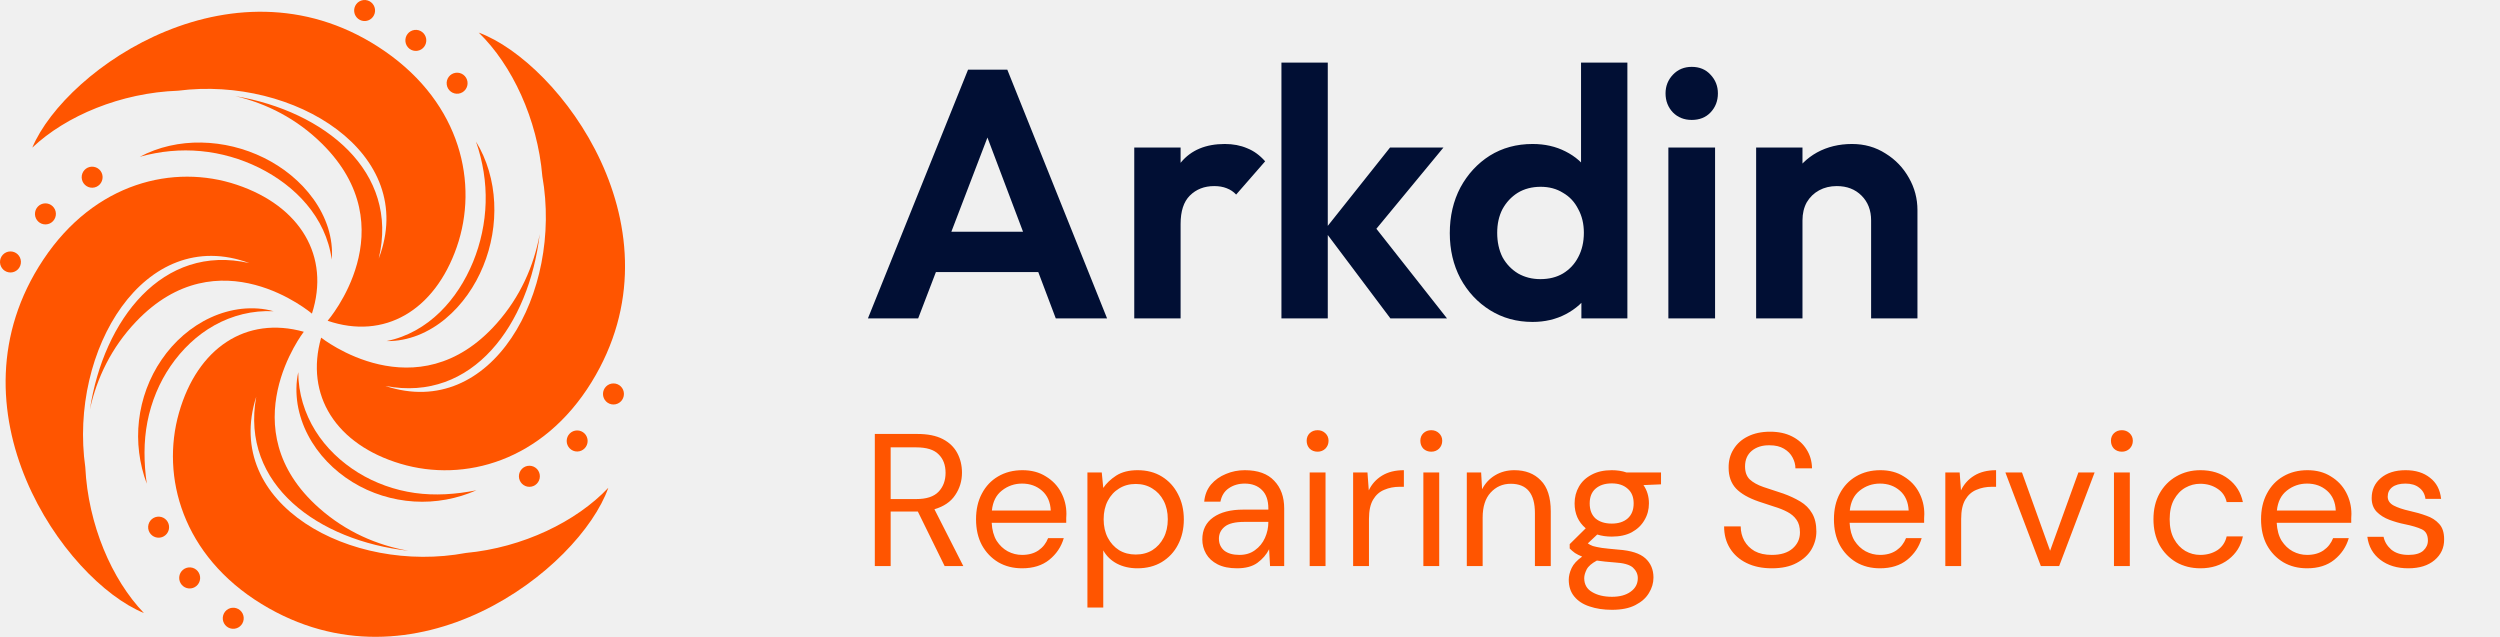
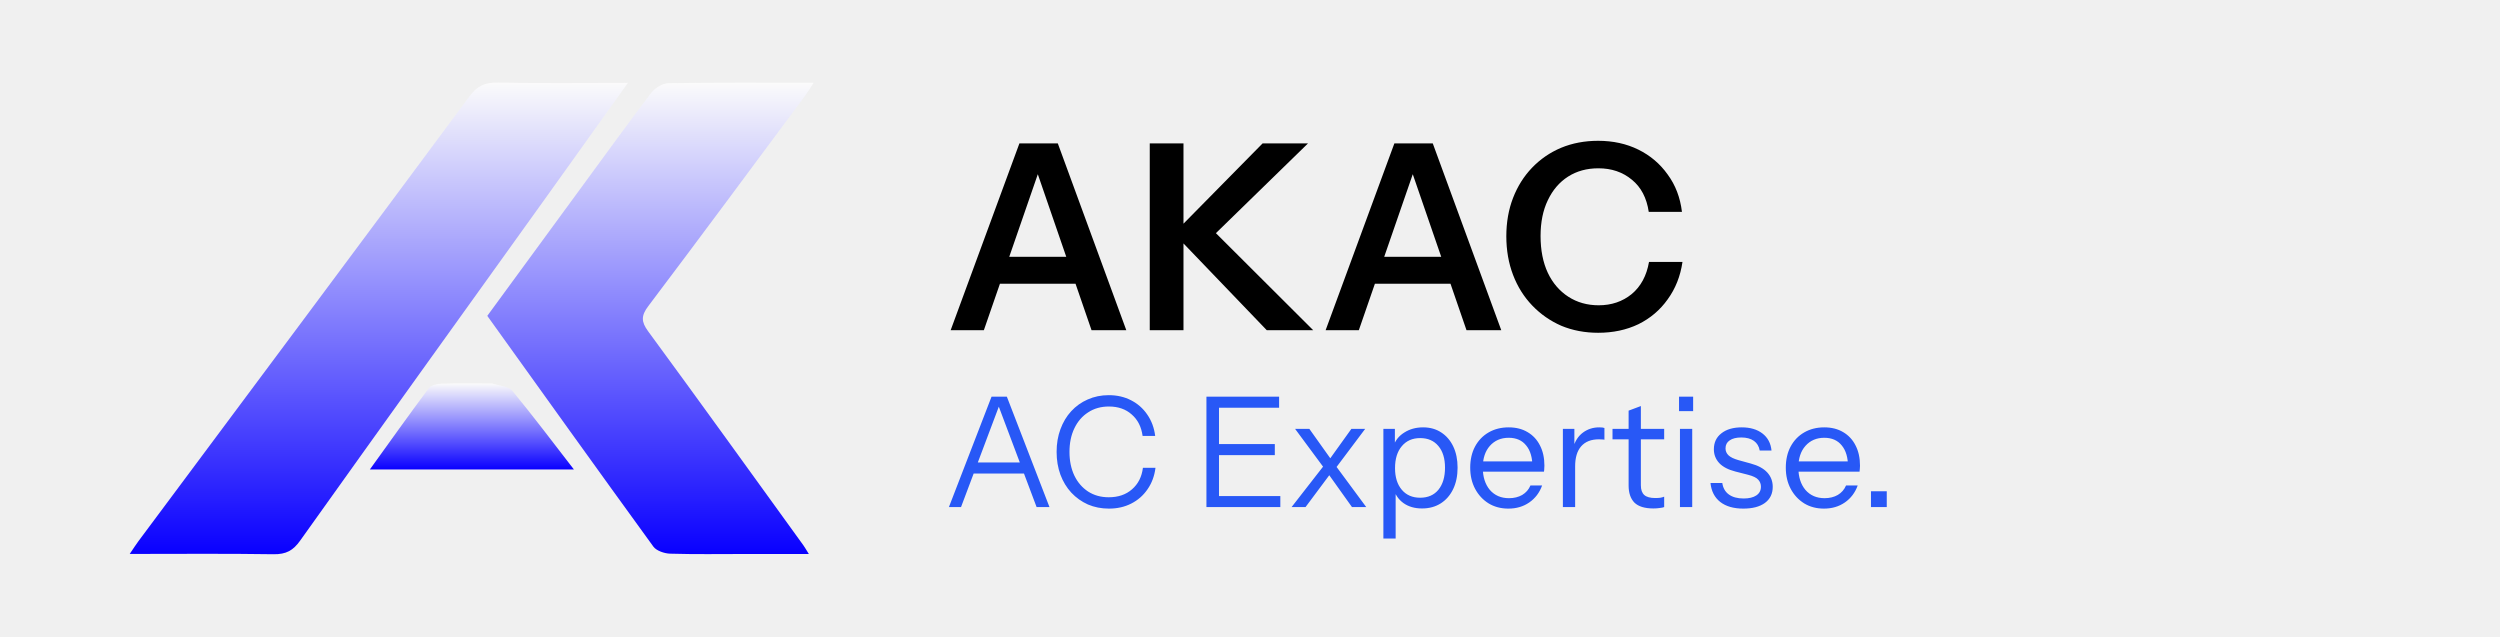
<svg xmlns="http://www.w3.org/2000/svg" width="212" height="54" viewBox="0 0 212 54" fill="none">
-   <g clip-path="url(#clip0_6078_2270)">
-     <path d="M11.855 13.296C13.43 12.452 15.26 12.055 17.079 12.089C18.902 12.121 20.724 12.566 22.369 13.378C24.015 14.187 25.494 15.375 26.573 16.874C27.114 17.622 27.538 18.452 27.818 19.324C28.087 20.2 28.213 21.117 28.129 22.014C27.897 20.231 27.103 18.632 26.001 17.325C24.896 16.012 23.488 14.98 21.958 14.219C20.423 13.463 18.751 12.977 17.037 12.816C15.323 12.651 13.572 12.816 11.855 13.296Z" fill="#FF5500" />
-     <path d="M12.446 41.02C11.818 39.342 11.573 37.482 11.787 35.652C11.998 33.825 12.652 32.032 13.704 30.502C14.748 28.971 16.188 27.696 17.87 26.926C18.709 26.539 19.605 26.287 20.513 26.186C21.42 26.094 22.34 26.147 23.202 26.393C21.415 26.303 19.69 26.749 18.195 27.579C16.694 28.412 15.436 29.629 14.468 31.035C13.501 32.446 12.833 34.064 12.501 35.766C12.169 37.469 12.195 39.243 12.446 41.02Z" fill="#FF5500" />
-     <path d="M40.365 12.01C41.304 13.535 41.821 15.344 41.908 17.174C41.998 19.004 41.676 20.863 40.977 22.568C40.281 24.271 39.202 25.836 37.786 27.019C37.082 27.61 36.286 28.093 35.437 28.43C34.585 28.759 33.683 28.944 32.789 28.921C34.543 28.57 36.075 27.669 37.301 26.475C38.53 25.279 39.461 23.799 40.115 22.213C40.764 20.624 41.133 18.914 41.183 17.182C41.233 15.45 40.953 13.702 40.365 12.01Z" fill="#FF5500" />
-     <path d="M40.403 41.575C38.768 42.296 36.938 42.643 35.108 42.527C33.283 42.413 31.466 41.853 29.889 40.88C28.314 39.911 26.97 38.538 26.113 36.888C25.683 36.068 25.385 35.18 25.234 34.273C25.095 33.366 25.097 32.438 25.292 31.56C25.298 33.361 25.836 35.066 26.74 36.525C27.647 37.986 28.924 39.185 30.371 40.081C31.824 40.975 33.467 41.561 35.173 41.803C36.89 42.044 38.652 41.925 40.403 41.575Z" fill="#FF5500" />
-     <path d="M45.99 14.948C47.728 24.785 41.71 35.731 32.675 32.729C40.099 34.156 44.861 27.504 45.769 19.855C45.273 22.555 44.12 25.17 42.121 27.424C35.336 35.079 27.233 28.631 27.233 28.631C25.838 33.538 28.512 37.705 33.976 39.33C39.371 40.938 46.027 39.121 50.159 32.413C58.15 19.441 47.469 5.305 40.595 2.764C43.424 5.509 45.581 10.1 45.99 14.948Z" fill="#FF5500" />
-     <path d="M51.586 41.365C48.878 44.232 44.331 46.439 39.516 46.889C29.748 48.717 18.818 42.752 21.729 33.641C20.371 41.118 27.022 45.855 34.635 46.706C31.945 46.229 29.337 45.091 27.08 43.099C19.414 36.336 25.761 28.133 25.761 28.133C20.872 26.769 16.75 29.491 15.179 34.999C13.625 40.439 15.485 47.118 22.185 51.221C35.144 59.154 49.115 48.298 51.586 41.365Z" fill="#FF5500" />
-     <path d="M7.233 39.62C5.832 29.727 12.225 18.999 21.149 22.312C13.781 20.63 8.791 27.11 7.623 34.724C8.211 32.043 9.453 29.47 11.528 27.285C18.572 19.869 26.452 26.595 26.452 26.595C28.013 21.741 25.487 17.485 20.081 15.668C14.743 13.875 8.029 15.461 3.67 22.02C-4.766 34.708 5.424 49.208 12.204 51.985C9.472 49.142 7.473 44.479 7.233 39.62Z" fill="#FF5500" />
-     <path d="M32.115 21.929C33.89 14.543 27.519 9.434 19.964 8.153C22.622 8.782 25.164 10.068 27.305 12.185C34.578 19.372 27.783 27.202 27.783 27.202C32.587 28.841 36.854 26.356 38.734 20.948C40.591 15.606 39.109 8.832 32.648 4.355C20.154 -4.307 5.594 5.737 2.738 12.519C5.602 9.811 10.267 7.864 15.101 7.692C24.956 6.422 35.533 12.999 32.115 21.929Z" fill="#FF5500" />
-     <path d="M45.781 40.389C45.781 40.882 45.383 41.283 44.893 41.283C44.402 41.283 44.004 40.882 44.004 40.389C44.004 39.896 44.402 39.495 44.893 39.495C45.386 39.495 45.781 39.896 45.781 40.389Z" fill="#FF5500" />
-     <path d="M49.832 37.395C49.832 37.888 49.434 38.289 48.943 38.289C48.453 38.289 48.055 37.888 48.055 37.395C48.055 36.901 48.453 36.501 48.943 36.501C49.434 36.501 49.832 36.901 49.832 37.395Z" fill="#FF5500" />
-     <path d="M52.91 33.408C52.91 33.902 52.512 34.302 52.022 34.302C51.531 34.302 51.133 33.902 51.133 33.408C51.133 32.915 51.531 32.515 52.022 32.515C52.515 32.515 52.91 32.913 52.91 33.408Z" fill="#FF5500" />
-     <path d="M14.308 44.94C14.437 44.463 14.158 43.972 13.685 43.842C13.211 43.712 12.723 43.993 12.594 44.469C12.464 44.945 12.743 45.437 13.217 45.566C13.69 45.697 14.179 45.416 14.308 44.94Z" fill="#FF5500" />
-     <path d="M16.011 49.9C15.523 49.86 15.159 49.427 15.198 48.934C15.238 48.443 15.668 48.077 16.158 48.117C16.646 48.157 17.01 48.589 16.97 49.083C16.928 49.576 16.498 49.942 16.011 49.9Z" fill="#FF5500" />
-     <path d="M20.628 52.692C20.773 52.221 20.51 51.72 20.041 51.575C19.572 51.429 19.075 51.694 18.93 52.165C18.785 52.637 19.048 53.138 19.517 53.283C19.986 53.429 20.484 53.164 20.628 52.692Z" fill="#FF5500" />
-     <path d="M6.926 15.052C6.913 14.559 7.298 14.147 7.788 14.134C8.279 14.121 8.688 14.508 8.701 15.001C8.714 15.495 8.329 15.906 7.839 15.919C7.351 15.935 6.942 15.545 6.926 15.052Z" fill="#FF5500" />
-     <path d="M2.965 18.163C2.952 17.67 3.337 17.259 3.828 17.245C4.318 17.232 4.727 17.619 4.74 18.113C4.753 18.606 4.368 19.017 3.878 19.03C3.387 19.046 2.978 18.657 2.965 18.163Z" fill="#FF5500" />
-     <path d="M0 22.239C-0.013 21.746 0.372 21.335 0.863 21.322C1.353 21.308 1.762 21.696 1.775 22.189C1.788 22.682 1.403 23.093 0.913 23.107C0.425 23.12 0.014 22.733 0 22.239Z" fill="#FF5500" />
-     <path d="M38.643 6.172C39.129 6.106 39.577 6.448 39.643 6.936C39.709 7.424 39.368 7.875 38.883 7.941C38.398 8.008 37.95 7.665 37.884 7.177C37.815 6.689 38.155 6.239 38.643 6.172Z" fill="#FF5500" />
-     <path d="M35.143 2.541C35.628 2.475 36.076 2.817 36.142 3.305C36.208 3.793 35.868 4.244 35.383 4.31C34.897 4.377 34.449 4.035 34.383 3.547C34.317 3.059 34.657 2.608 35.143 2.541Z" fill="#FF5500" />
-     <path d="M30.799 0.008C31.284 -0.058 31.732 0.284 31.798 0.772C31.864 1.26 31.524 1.711 31.039 1.777C30.554 1.844 30.105 1.501 30.039 1.013C29.974 0.525 30.314 0.075 30.799 0.008Z" fill="#FF5500" />
-   </g>
-   <path d="M73.6 27L82.09 5.91H85.42L93.88 27H89.53L82.99 9.69H84.49L77.86 27H73.6ZM78.1 23.07V19.65H89.44V23.07H78.1ZM96.185 27V12.51H100.115V27H96.185ZM100.115 18.99L98.585 17.97C98.765 16.19 99.285 14.79 100.145 13.77C101.005 12.73 102.245 12.21 103.865 12.21C104.565 12.21 105.195 12.33 105.755 12.57C106.315 12.79 106.825 13.16 107.285 13.68L104.825 16.5C104.605 16.26 104.335 16.08 104.015 15.96C103.715 15.84 103.365 15.78 102.965 15.78C102.125 15.78 101.435 16.05 100.895 16.59C100.375 17.11 100.115 17.91 100.115 18.99ZM117.906 27L112.296 19.53L117.876 12.51H122.406L115.866 20.43L116.016 18.51L122.706 27H117.906ZM108.666 27V5.31H112.596V27H108.666ZM129.962 27.3C128.622 27.3 127.422 26.97 126.362 26.31C125.302 25.65 124.462 24.75 123.842 23.61C123.242 22.47 122.942 21.19 122.942 19.77C122.942 18.33 123.242 17.04 123.842 15.9C124.462 14.76 125.292 13.86 126.332 13.2C127.392 12.54 128.602 12.21 129.962 12.21C131.002 12.21 131.932 12.42 132.752 12.84C133.592 13.26 134.262 13.85 134.762 14.61C135.282 15.35 135.562 16.19 135.602 17.13V22.29C135.562 23.23 135.292 24.08 134.792 24.84C134.292 25.6 133.622 26.2 132.782 26.64C131.942 27.08 131.002 27.3 129.962 27.3ZM130.622 23.67C131.362 23.67 132.002 23.51 132.542 23.19C133.102 22.85 133.532 22.39 133.832 21.81C134.152 21.21 134.312 20.52 134.312 19.74C134.312 18.98 134.152 18.31 133.832 17.73C133.532 17.13 133.102 16.67 132.542 16.35C132.002 16.01 131.372 15.84 130.652 15.84C129.912 15.84 129.262 16.01 128.702 16.35C128.162 16.69 127.732 17.15 127.412 17.73C127.112 18.31 126.962 18.98 126.962 19.74C126.962 20.52 127.112 21.21 127.412 21.81C127.732 22.39 128.172 22.85 128.732 23.19C129.292 23.51 129.922 23.67 130.622 23.67ZM138.002 27H134.102V23.1L134.732 19.56L134.072 16.08V5.31H138.002V27ZM141.478 27V12.51H145.438V27H141.478ZM143.458 10.17C142.818 10.17 142.288 9.96 141.868 9.54C141.448 9.1 141.238 8.56 141.238 7.92C141.238 7.3 141.448 6.77 141.868 6.33C142.288 5.89 142.818 5.67 143.458 5.67C144.118 5.67 144.648 5.89 145.048 6.33C145.468 6.77 145.678 7.3 145.678 7.92C145.678 8.56 145.468 9.1 145.048 9.54C144.648 9.96 144.118 10.17 143.458 10.17ZM158.67 27V18.69C158.67 17.83 158.4 17.13 157.86 16.59C157.32 16.05 156.62 15.78 155.76 15.78C155.2 15.78 154.7 15.9 154.26 16.14C153.82 16.38 153.47 16.72 153.21 17.16C152.97 17.6 152.85 18.11 152.85 18.69L151.32 17.91C151.32 16.77 151.56 15.78 152.04 14.94C152.54 14.08 153.22 13.41 154.08 12.93C154.96 12.45 155.95 12.21 157.05 12.21C158.11 12.21 159.06 12.48 159.9 13.02C160.74 13.54 161.4 14.23 161.88 15.09C162.36 15.93 162.6 16.84 162.6 17.82V27H158.67ZM148.92 27V12.51H152.85V27H148.92Z" fill="#010F34" />
-   <path d="M74.184 48V36.8H77.8C78.675 36.8 79.389 36.944 79.944 37.232C80.499 37.52 80.909 37.915 81.176 38.416C81.443 38.917 81.576 39.472 81.576 40.08C81.576 40.784 81.384 41.419 81 41.984C80.627 42.549 80.04 42.949 79.24 43.184L81.688 48H80.104L77.832 43.376H77.736H75.528V48H74.184ZM75.528 42.32H77.704C78.568 42.32 79.197 42.112 79.592 41.696C79.987 41.28 80.184 40.747 80.184 40.096C80.184 39.435 79.987 38.912 79.592 38.528C79.208 38.133 78.573 37.936 77.688 37.936H75.528V42.32ZM86.672 48.192C85.915 48.192 85.243 48.021 84.656 47.68C84.069 47.328 83.605 46.843 83.264 46.224C82.933 45.605 82.768 44.875 82.768 44.032C82.768 43.2 82.933 42.475 83.264 41.856C83.595 41.227 84.053 40.741 84.64 40.4C85.237 40.048 85.925 39.872 86.704 39.872C87.472 39.872 88.133 40.048 88.688 40.4C89.253 40.741 89.685 41.195 89.984 41.76C90.283 42.325 90.432 42.933 90.432 43.584C90.432 43.701 90.427 43.819 90.416 43.936C90.416 44.053 90.416 44.187 90.416 44.336H84.096C84.128 44.944 84.267 45.451 84.512 45.856C84.768 46.251 85.083 46.549 85.456 46.752C85.84 46.955 86.245 47.056 86.672 47.056C87.227 47.056 87.691 46.928 88.064 46.672C88.437 46.416 88.709 46.069 88.88 45.632H90.208C89.995 46.368 89.584 46.981 88.976 47.472C88.379 47.952 87.611 48.192 86.672 48.192ZM86.672 41.008C86.032 41.008 85.461 41.205 84.96 41.6C84.469 41.984 84.187 42.549 84.112 43.296H89.104C89.072 42.581 88.827 42.021 88.368 41.616C87.909 41.211 87.344 41.008 86.672 41.008ZM92.213 51.52V40.064H93.429L93.557 41.376C93.813 40.992 94.176 40.645 94.645 40.336C95.125 40.027 95.733 39.872 96.469 39.872C97.259 39.872 97.947 40.053 98.533 40.416C99.12 40.779 99.573 41.275 99.893 41.904C100.224 42.533 100.389 43.248 100.389 44.048C100.389 44.848 100.224 45.563 99.893 46.192C99.573 46.811 99.115 47.301 98.517 47.664C97.931 48.016 97.243 48.192 96.453 48.192C95.803 48.192 95.221 48.059 94.709 47.792C94.208 47.525 93.824 47.152 93.557 46.672V51.52H92.213ZM96.309 47.024C96.843 47.024 97.312 46.901 97.717 46.656C98.123 46.4 98.443 46.048 98.677 45.6C98.912 45.152 99.029 44.629 99.029 44.032C99.029 43.435 98.912 42.912 98.677 42.464C98.443 42.016 98.123 41.669 97.717 41.424C97.312 41.168 96.843 41.04 96.309 41.04C95.776 41.04 95.307 41.168 94.901 41.424C94.496 41.669 94.176 42.016 93.941 42.464C93.707 42.912 93.589 43.435 93.589 44.032C93.589 44.629 93.707 45.152 93.941 45.6C94.176 46.048 94.496 46.4 94.901 46.656C95.307 46.901 95.776 47.024 96.309 47.024ZM104.9 48.192C104.239 48.192 103.69 48.08 103.252 47.856C102.815 47.632 102.49 47.333 102.276 46.96C102.063 46.587 101.956 46.181 101.956 45.744C101.956 44.933 102.266 44.309 102.884 43.872C103.503 43.435 104.346 43.216 105.412 43.216H107.556V43.12C107.556 42.427 107.375 41.904 107.012 41.552C106.65 41.189 106.164 41.008 105.556 41.008C105.034 41.008 104.58 41.141 104.196 41.408C103.823 41.664 103.588 42.043 103.492 42.544H102.116C102.17 41.968 102.362 41.483 102.692 41.088C103.034 40.693 103.455 40.395 103.956 40.192C104.458 39.979 104.991 39.872 105.556 39.872C106.666 39.872 107.498 40.171 108.052 40.768C108.618 41.355 108.9 42.139 108.9 43.12V48H107.7L107.62 46.576C107.396 47.024 107.066 47.408 106.628 47.728C106.202 48.037 105.626 48.192 104.9 48.192ZM105.108 47.056C105.62 47.056 106.058 46.923 106.42 46.656C106.794 46.389 107.076 46.043 107.268 45.616C107.46 45.189 107.556 44.741 107.556 44.272V44.256H105.524C104.735 44.256 104.175 44.395 103.844 44.672C103.524 44.939 103.364 45.275 103.364 45.68C103.364 46.096 103.514 46.432 103.812 46.688C104.122 46.933 104.554 47.056 105.108 47.056ZM111.733 38.304C111.466 38.304 111.242 38.219 111.061 38.048C110.89 37.867 110.805 37.643 110.805 37.376C110.805 37.12 110.89 36.907 111.061 36.736C111.242 36.565 111.466 36.48 111.733 36.48C111.989 36.48 112.207 36.565 112.389 36.736C112.57 36.907 112.661 37.12 112.661 37.376C112.661 37.643 112.57 37.867 112.389 38.048C112.207 38.219 111.989 38.304 111.733 38.304ZM111.061 48V40.064H112.405V48H111.061ZM114.745 48V40.064H115.961L116.073 41.584C116.318 41.061 116.691 40.645 117.193 40.336C117.694 40.027 118.313 39.872 119.049 39.872V41.28H118.681C118.211 41.28 117.779 41.365 117.385 41.536C116.99 41.696 116.675 41.973 116.441 42.368C116.206 42.763 116.089 43.307 116.089 44V48H114.745ZM121.373 38.304C121.106 38.304 120.882 38.219 120.701 38.048C120.53 37.867 120.445 37.643 120.445 37.376C120.445 37.12 120.53 36.907 120.701 36.736C120.882 36.565 121.106 36.48 121.373 36.48C121.629 36.48 121.848 36.565 122.029 36.736C122.21 36.907 122.301 37.12 122.301 37.376C122.301 37.643 122.21 37.867 122.029 38.048C121.848 38.219 121.629 38.304 121.373 38.304ZM120.701 48V40.064H122.045V48H120.701ZM124.385 48V40.064H125.601L125.681 41.488C125.937 40.987 126.305 40.592 126.785 40.304C127.265 40.016 127.809 39.872 128.417 39.872C129.356 39.872 130.103 40.16 130.657 40.736C131.223 41.301 131.505 42.176 131.505 43.36V48H130.161V43.504C130.161 41.851 129.479 41.024 128.113 41.024C127.431 41.024 126.86 41.275 126.401 41.776C125.953 42.267 125.729 42.971 125.729 43.888V48H124.385ZM136.678 45.504C136.23 45.504 135.819 45.445 135.446 45.328L134.646 46.08C134.763 46.165 134.907 46.24 135.078 46.304C135.259 46.357 135.515 46.411 135.846 46.464C136.176 46.507 136.64 46.555 137.238 46.608C138.304 46.683 139.067 46.928 139.526 47.344C139.984 47.76 140.214 48.304 140.214 48.976C140.214 49.435 140.086 49.872 139.83 50.288C139.584 50.704 139.2 51.045 138.678 51.312C138.166 51.579 137.504 51.712 136.694 51.712C135.979 51.712 135.344 51.616 134.789 51.424C134.235 51.243 133.803 50.96 133.493 50.576C133.184 50.203 133.03 49.728 133.03 49.152C133.03 48.853 133.11 48.528 133.27 48.176C133.43 47.835 133.728 47.509 134.166 47.2C133.931 47.104 133.728 47.003 133.558 46.896C133.398 46.779 133.248 46.651 133.11 46.512V46.144L134.47 44.8C133.84 44.267 133.526 43.563 133.526 42.688C133.526 42.165 133.648 41.691 133.894 41.264C134.139 40.837 134.496 40.501 134.966 40.256C135.435 40 136.006 39.872 136.678 39.872C137.136 39.872 137.552 39.936 137.926 40.064H140.854V41.072L139.366 41.136C139.675 41.584 139.83 42.101 139.83 42.688C139.83 43.211 139.702 43.685 139.446 44.112C139.2 44.539 138.843 44.88 138.374 45.136C137.915 45.381 137.35 45.504 136.678 45.504ZM136.678 44.4C137.243 44.4 137.691 44.256 138.022 43.968C138.363 43.669 138.534 43.243 138.534 42.688C138.534 42.144 138.363 41.728 138.022 41.44C137.691 41.141 137.243 40.992 136.678 40.992C136.102 40.992 135.643 41.141 135.302 41.44C134.971 41.728 134.806 42.144 134.806 42.688C134.806 43.243 134.971 43.669 135.302 43.968C135.643 44.256 136.102 44.4 136.678 44.4ZM134.342 49.024C134.342 49.557 134.566 49.952 135.014 50.208C135.462 50.475 136.022 50.608 136.694 50.608C137.355 50.608 137.883 50.464 138.278 50.176C138.683 49.888 138.886 49.504 138.886 49.024C138.886 48.683 138.747 48.384 138.47 48.128C138.192 47.883 137.68 47.739 136.934 47.696C136.347 47.653 135.84 47.6 135.414 47.536C134.976 47.771 134.688 48.021 134.549 48.288C134.411 48.565 134.342 48.811 134.342 49.024ZM150.252 48.192C149.431 48.192 148.716 48.043 148.108 47.744C147.5 47.445 147.031 47.029 146.7 46.496C146.369 45.963 146.204 45.344 146.204 44.64H147.612C147.612 45.077 147.713 45.483 147.916 45.856C148.119 46.219 148.412 46.512 148.796 46.736C149.191 46.949 149.676 47.056 150.252 47.056C151.009 47.056 151.596 46.875 152.012 46.512C152.428 46.149 152.636 45.696 152.636 45.152C152.636 44.704 152.54 44.347 152.348 44.08C152.156 43.803 151.895 43.579 151.564 43.408C151.244 43.237 150.871 43.088 150.444 42.96C150.028 42.832 149.591 42.688 149.132 42.528C148.268 42.229 147.628 41.861 147.212 41.424C146.796 40.976 146.588 40.395 146.588 39.68C146.577 39.083 146.716 38.555 147.004 38.096C147.292 37.627 147.697 37.264 148.22 37.008C148.753 36.741 149.383 36.608 150.108 36.608C150.823 36.608 151.441 36.741 151.964 37.008C152.497 37.275 152.908 37.643 153.196 38.112C153.495 38.581 153.649 39.115 153.66 39.712H152.252C152.252 39.403 152.172 39.099 152.012 38.8C151.852 38.491 151.607 38.24 151.276 38.048C150.956 37.856 150.551 37.76 150.06 37.76C149.452 37.749 148.951 37.904 148.556 38.224C148.172 38.544 147.98 38.987 147.98 39.552C147.98 40.032 148.113 40.4 148.38 40.656C148.657 40.912 149.041 41.125 149.532 41.296C150.023 41.456 150.588 41.643 151.228 41.856C151.761 42.048 152.241 42.272 152.668 42.528C153.095 42.784 153.425 43.115 153.66 43.52C153.905 43.925 154.028 44.443 154.028 45.072C154.028 45.605 153.889 46.112 153.612 46.592C153.335 47.061 152.913 47.445 152.348 47.744C151.793 48.043 151.095 48.192 150.252 48.192ZM159.422 48.192C158.665 48.192 157.993 48.021 157.406 47.68C156.819 47.328 156.355 46.843 156.014 46.224C155.683 45.605 155.518 44.875 155.518 44.032C155.518 43.2 155.683 42.475 156.014 41.856C156.345 41.227 156.803 40.741 157.39 40.4C157.987 40.048 158.675 39.872 159.454 39.872C160.222 39.872 160.883 40.048 161.438 40.4C162.003 40.741 162.435 41.195 162.734 41.76C163.033 42.325 163.182 42.933 163.182 43.584C163.182 43.701 163.177 43.819 163.166 43.936C163.166 44.053 163.166 44.187 163.166 44.336H156.846C156.878 44.944 157.017 45.451 157.262 45.856C157.518 46.251 157.833 46.549 158.206 46.752C158.59 46.955 158.995 47.056 159.422 47.056C159.977 47.056 160.441 46.928 160.814 46.672C161.187 46.416 161.459 46.069 161.63 45.632H162.958C162.745 46.368 162.334 46.981 161.726 47.472C161.129 47.952 160.361 48.192 159.422 48.192ZM159.422 41.008C158.782 41.008 158.211 41.205 157.71 41.6C157.219 41.984 156.937 42.549 156.862 43.296H161.854C161.822 42.581 161.577 42.021 161.118 41.616C160.659 41.211 160.094 41.008 159.422 41.008ZM164.963 48V40.064H166.179L166.291 41.584C166.537 41.061 166.91 40.645 167.411 40.336C167.913 40.027 168.531 39.872 169.267 39.872V41.28H168.899C168.43 41.28 167.998 41.365 167.603 41.536C167.209 41.696 166.894 41.973 166.659 42.368C166.425 42.763 166.307 43.307 166.307 44V48H164.963ZM173.064 48L170.056 40.064H171.464L173.848 46.704L176.248 40.064H177.624L174.616 48H173.064ZM179.936 38.304C179.669 38.304 179.445 38.219 179.264 38.048C179.093 37.867 179.008 37.643 179.008 37.376C179.008 37.12 179.093 36.907 179.264 36.736C179.445 36.565 179.669 36.48 179.936 36.48C180.192 36.48 180.41 36.565 180.592 36.736C180.773 36.907 180.864 37.12 180.864 37.376C180.864 37.643 180.773 37.867 180.592 38.048C180.41 38.219 180.192 38.304 179.936 38.304ZM179.264 48V40.064H180.608V48H179.264ZM186.596 48.192C185.838 48.192 185.156 48.021 184.548 47.68C183.95 47.328 183.476 46.843 183.124 46.224C182.782 45.595 182.612 44.864 182.612 44.032C182.612 43.2 182.782 42.475 183.124 41.856C183.476 41.227 183.95 40.741 184.548 40.4C185.156 40.048 185.838 39.872 186.596 39.872C187.534 39.872 188.324 40.117 188.964 40.608C189.614 41.099 190.025 41.755 190.196 42.576H188.82C188.713 42.085 188.452 41.707 188.036 41.44C187.62 41.163 187.134 41.024 186.58 41.024C186.132 41.024 185.71 41.136 185.316 41.36C184.921 41.584 184.601 41.92 184.356 42.368C184.11 42.816 183.988 43.371 183.988 44.032C183.988 44.693 184.11 45.248 184.356 45.696C184.601 46.144 184.921 46.485 185.316 46.72C185.71 46.944 186.132 47.056 186.58 47.056C187.134 47.056 187.62 46.923 188.036 46.656C188.452 46.379 188.713 45.989 188.82 45.488H190.196C190.036 46.288 189.63 46.939 188.98 47.44C188.329 47.941 187.534 48.192 186.596 48.192ZM195.641 48.192C194.883 48.192 194.211 48.021 193.625 47.68C193.038 47.328 192.574 46.843 192.233 46.224C191.902 45.605 191.737 44.875 191.737 44.032C191.737 43.2 191.902 42.475 192.233 41.856C192.563 41.227 193.022 40.741 193.609 40.4C194.206 40.048 194.894 39.872 195.673 39.872C196.441 39.872 197.102 40.048 197.657 40.4C198.222 40.741 198.654 41.195 198.953 41.76C199.251 42.325 199.401 42.933 199.401 43.584C199.401 43.701 199.395 43.819 199.385 43.936C199.385 44.053 199.385 44.187 199.385 44.336H193.065C193.097 44.944 193.235 45.451 193.481 45.856C193.737 46.251 194.051 46.549 194.425 46.752C194.809 46.955 195.214 47.056 195.641 47.056C196.195 47.056 196.659 46.928 197.033 46.672C197.406 46.416 197.678 46.069 197.849 45.632H199.177C198.963 46.368 198.553 46.981 197.945 47.472C197.347 47.952 196.579 48.192 195.641 48.192ZM195.641 41.008C195.001 41.008 194.43 41.205 193.929 41.6C193.438 41.984 193.155 42.549 193.081 43.296H198.073C198.041 42.581 197.795 42.021 197.337 41.616C196.878 41.211 196.313 41.008 195.641 41.008ZM204.222 48.192C203.273 48.192 202.483 47.952 201.854 47.472C201.225 46.992 200.857 46.341 200.75 45.52H202.126C202.211 45.936 202.43 46.299 202.782 46.608C203.145 46.907 203.63 47.056 204.238 47.056C204.803 47.056 205.219 46.939 205.486 46.704C205.753 46.459 205.886 46.171 205.886 45.84C205.886 45.36 205.71 45.04 205.358 44.88C205.017 44.72 204.531 44.576 203.902 44.448C203.475 44.363 203.049 44.24 202.622 44.08C202.195 43.92 201.838 43.696 201.55 43.408C201.262 43.109 201.118 42.72 201.118 42.24C201.118 41.547 201.374 40.981 201.886 40.544C202.409 40.096 203.113 39.872 203.998 39.872C204.841 39.872 205.529 40.085 206.062 40.512C206.606 40.928 206.921 41.525 207.006 42.304H205.678C205.625 41.899 205.449 41.584 205.15 41.36C204.862 41.125 204.473 41.008 203.982 41.008C203.502 41.008 203.129 41.109 202.862 41.312C202.606 41.515 202.478 41.781 202.478 42.112C202.478 42.432 202.643 42.683 202.974 42.864C203.315 43.045 203.774 43.2 204.35 43.328C204.841 43.435 205.305 43.568 205.742 43.728C206.19 43.877 206.553 44.107 206.83 44.416C207.118 44.715 207.262 45.152 207.262 45.728C207.273 46.443 207.001 47.035 206.446 47.504C205.902 47.963 205.161 48.192 204.222 48.192Z" fill="#FF5500" />
+   <path d="M46.186 16.904C39.226 26.61 32.314 36.217 25.447 45.853C24.86 46.677 24.268 47.016 23.191 46.999C19.202 46.936 15.212 46.974 11 46.974C11.319 46.506 11.52 46.186 11.747 45.881C21.108 33.314 30.481 20.756 39.81 8.169C40.454 7.299 41.105 6.977 42.237 7.001C45.806 7.077 49.377 7.029 53.246 7.029C50.825 10.413 48.535 13.614 46.186 16.904Z" fill="url(#paint0_linear_44_33)" />
+   <path d="M49.149 16.096C51.203 13.298 53.168 10.571 55.207 7.893C55.517 7.486 56.164 7.064 56.663 7.056C60.708 6.989 64.756 7.018 69 7.018C68.686 7.493 68.469 7.858 68.216 8.198C63.815 14.123 59.431 20.058 54.98 25.95C54.361 26.769 54.363 27.278 54.965 28.098C59.39 34.125 63.752 40.193 68.132 46.249C68.244 46.404 68.335 46.572 68.59 46.979C66.643 46.979 64.893 46.979 63.144 46.979C61.035 46.979 58.925 47.015 56.819 46.951C56.333 46.936 55.66 46.701 55.409 46.356C50.694 39.866 46.029 33.345 41.322 26.785C43.93 23.223 46.507 19.703 49.149 16.096Z" fill="url(#paint1_linear_44_33)" />
+   <path d="M41.708 32.518C42.393 32.714 43.137 32.764 43.439 33.131C45.198 35.263 46.853 37.47 48.668 39.812C42.847 39.812 37.201 39.812 31.363 39.812C33.038 37.487 34.676 35.177 36.374 32.905C36.556 32.662 37.079 32.547 37.45 32.535C38.82 32.492 40.192 32.518 41.708 32.518Z" fill="url(#paint2_linear_44_33)" />
+   <path d="M80.616 28L86.446 12.16H88.91L83.432 28H80.616ZM92.562 28L87.106 12.16H89.702L95.51 28H92.562ZM83.63 21.774H92.298V24.062H83.63V21.774ZM97.499 28V12.16H100.359V28H97.499ZM99.567 19.772L107.069 12.16H110.919L103.109 19.772H99.567ZM107.421 28L99.523 19.772H103.109L111.359 28H107.421ZM112.413 28L118.243 12.16H120.707L115.229 28H112.413ZM124.359 28L118.903 12.16H121.499L127.307 28H124.359ZM115.427 21.774H124.095V24.062H115.427V21.774ZM135.524 28.22C134.395 28.22 133.353 28.022 132.4 27.626C131.461 27.215 130.64 26.643 129.936 25.91C129.232 25.177 128.689 24.311 128.308 23.314C127.927 22.317 127.736 21.224 127.736 20.036C127.736 18.848 127.927 17.763 128.308 16.78C128.689 15.797 129.225 14.947 129.914 14.228C130.618 13.495 131.439 12.93 132.378 12.534C133.331 12.138 134.38 11.94 135.524 11.94C136.785 11.94 137.922 12.189 138.934 12.688C139.946 13.187 140.775 13.891 141.42 14.8C142.08 15.695 142.483 16.751 142.63 17.968H139.814C139.638 16.78 139.161 15.871 138.384 15.24C137.607 14.595 136.661 14.272 135.546 14.272C134.563 14.272 133.705 14.507 132.972 14.976C132.239 15.445 131.667 16.113 131.256 16.978C130.845 17.829 130.64 18.841 130.64 20.014C130.64 21.217 130.845 22.258 131.256 23.138C131.667 24.003 132.246 24.678 132.994 25.162C133.742 25.646 134.6 25.888 135.568 25.888C136.653 25.888 137.585 25.573 138.362 24.942C139.139 24.297 139.631 23.387 139.836 22.214H142.674C142.498 23.417 142.08 24.473 141.42 25.382C140.775 26.291 139.946 26.995 138.934 27.494C137.922 27.978 136.785 28.22 135.524 28.22Z" fill="black" />
+   <path d="M80.468 43L84.082 33.64H85.018L81.495 43H80.468ZM87.904 43L84.381 33.64H85.382L88.996 43H87.904ZM82.262 39.217H87.15V40.153H82.262V39.217ZM94.033 43.13C93.392 43.13 92.798 43.013 92.252 42.779C91.715 42.536 91.247 42.203 90.848 41.778C90.45 41.345 90.142 40.838 89.925 40.257C89.709 39.668 89.6 39.022 89.6 38.32C89.6 37.618 89.709 36.977 89.925 36.396C90.142 35.807 90.445 35.3 90.835 34.875C91.234 34.442 91.702 34.108 92.239 33.874C92.785 33.631 93.379 33.51 94.02 33.51C94.722 33.51 95.35 33.653 95.905 33.939C96.469 34.225 96.928 34.628 97.283 35.148C97.647 35.668 97.873 36.275 97.959 36.968H96.893C96.789 36.197 96.481 35.59 95.97 35.148C95.468 34.697 94.822 34.472 94.033 34.472C93.366 34.472 92.781 34.637 92.278 34.966C91.775 35.287 91.385 35.737 91.108 36.318C90.831 36.89 90.692 37.557 90.692 38.32C90.692 39.083 90.831 39.754 91.108 40.335C91.385 40.907 91.775 41.358 92.278 41.687C92.781 42.008 93.362 42.168 94.02 42.168C94.826 42.168 95.485 41.943 95.996 41.492C96.516 41.041 96.824 40.435 96.919 39.672H97.985C97.898 40.365 97.673 40.972 97.309 41.492C96.954 42.012 96.495 42.415 95.931 42.701C95.376 42.987 94.744 43.13 94.033 43.13ZM102.306 43V33.64H103.372V43H102.306ZM102.852 43V42.064H108.572V43H102.852ZM102.852 38.593V37.657H108.104V38.593H102.852ZM102.852 34.576V33.64H108.468V34.576H102.852ZM114.648 43L112.451 39.919L109.825 36.37H111.034L113.062 39.217L115.857 43H114.648ZM112.516 39.269L114.596 36.37H115.766L113.062 39.971L112.516 39.269ZM112.958 39.984L110.709 43H109.526L112.451 39.243L112.958 39.984ZM120.587 43.117C119.963 43.117 119.438 42.965 119.014 42.662C118.589 42.359 118.299 41.93 118.143 41.375L118.351 41.349V45.665H117.311V36.37H118.286V37.917L118.143 37.878C118.307 37.367 118.619 36.968 119.079 36.682C119.538 36.387 120.071 36.24 120.678 36.24C121.267 36.24 121.778 36.383 122.212 36.669C122.654 36.955 122.996 37.354 123.239 37.865C123.481 38.376 123.603 38.974 123.603 39.659C123.603 40.352 123.477 40.959 123.226 41.479C122.974 41.999 122.623 42.402 122.173 42.688C121.722 42.974 121.193 43.117 120.587 43.117ZM120.431 42.207C121.089 42.207 121.605 41.982 121.978 41.531C122.35 41.072 122.537 40.448 122.537 39.659C122.537 38.879 122.35 38.268 121.978 37.826C121.605 37.375 121.089 37.15 120.431 37.15C119.772 37.15 119.252 37.38 118.871 37.839C118.489 38.29 118.299 38.909 118.299 39.698C118.299 40.469 118.489 41.08 118.871 41.531C119.252 41.982 119.772 42.207 120.431 42.207ZM127.911 43.13C127.279 43.13 126.72 42.983 126.234 42.688C125.749 42.385 125.368 41.973 125.09 41.453C124.813 40.933 124.674 40.335 124.674 39.659C124.674 38.983 124.809 38.389 125.077 37.878C125.355 37.358 125.74 36.955 126.234 36.669C126.728 36.383 127.296 36.24 127.937 36.24C128.553 36.24 129.086 36.374 129.536 36.643C129.996 36.912 130.347 37.289 130.589 37.774C130.841 38.259 130.966 38.831 130.966 39.49C130.966 39.577 130.962 39.659 130.953 39.737C130.953 39.815 130.945 39.902 130.927 39.997H125.454V39.126H130.29L129.952 39.607C129.952 38.81 129.775 38.199 129.419 37.774C129.073 37.341 128.579 37.124 127.937 37.124C127.279 37.124 126.746 37.354 126.338 37.813C125.94 38.264 125.74 38.875 125.74 39.646C125.74 40.435 125.94 41.067 126.338 41.544C126.746 42.012 127.287 42.246 127.963 42.246C128.388 42.246 128.761 42.155 129.081 41.973C129.402 41.782 129.636 41.514 129.783 41.167H130.771C130.555 41.774 130.191 42.255 129.679 42.61C129.177 42.957 128.587 43.13 127.911 43.13ZM132.532 43V36.37H133.507V38.06H133.572V43H132.532ZM133.572 39.542L133.403 37.969C133.559 37.406 133.837 36.977 134.235 36.682C134.634 36.387 135.093 36.24 135.613 36.24C135.83 36.24 135.977 36.257 136.055 36.292V37.293C136.012 37.276 135.951 37.267 135.873 37.267C135.795 37.258 135.7 37.254 135.587 37.254C134.929 37.254 134.426 37.453 134.079 37.852C133.741 38.242 133.572 38.805 133.572 39.542ZM140.212 43.117C139.475 43.117 138.938 42.952 138.6 42.623C138.27 42.285 138.106 41.8 138.106 41.167V34.823L139.146 34.433V41.154C139.146 41.527 139.241 41.8 139.432 41.973C139.622 42.146 139.934 42.233 140.368 42.233C140.541 42.233 140.688 42.224 140.81 42.207C140.94 42.181 141.044 42.151 141.122 42.116V43C141.035 43.035 140.909 43.061 140.745 43.078C140.589 43.104 140.411 43.117 140.212 43.117ZM136.741 37.254V36.37H141.122V37.254H136.741ZM142.46 43V36.37H143.5V43H142.46ZM142.382 34.862V33.64H143.578V34.862H142.382ZM147.832 43.13C147.017 43.13 146.367 42.944 145.882 42.571C145.397 42.19 145.119 41.652 145.05 40.959H146.051C146.112 41.384 146.298 41.709 146.61 41.934C146.922 42.159 147.338 42.272 147.858 42.272C148.317 42.272 148.677 42.185 148.937 42.012C149.197 41.839 149.327 41.592 149.327 41.271C149.327 41.046 149.253 40.851 149.106 40.686C148.959 40.513 148.664 40.37 148.222 40.257L147.156 39.984C146.549 39.828 146.094 39.59 145.791 39.269C145.488 38.94 145.336 38.55 145.336 38.099C145.336 37.527 145.548 37.076 145.973 36.747C146.398 36.409 146.974 36.24 147.702 36.24C148.421 36.24 149.006 36.413 149.457 36.76C149.908 37.107 150.163 37.588 150.224 38.203H149.223C149.162 37.848 148.998 37.575 148.729 37.384C148.46 37.193 148.105 37.098 147.663 37.098C147.238 37.098 146.909 37.18 146.675 37.345C146.441 37.501 146.324 37.726 146.324 38.021C146.324 38.246 146.406 38.441 146.571 38.606C146.744 38.771 147.03 38.909 147.429 39.022L148.469 39.308C149.084 39.473 149.548 39.724 149.86 40.062C150.172 40.4 150.328 40.807 150.328 41.284C150.328 41.865 150.107 42.32 149.665 42.649C149.223 42.97 148.612 43.13 147.832 43.13ZM154.673 43.13C154.04 43.13 153.481 42.983 152.996 42.688C152.511 42.385 152.129 41.973 151.852 41.453C151.575 40.933 151.436 40.335 151.436 39.659C151.436 38.983 151.57 38.389 151.839 37.878C152.116 37.358 152.502 36.955 152.996 36.669C153.49 36.383 154.058 36.24 154.699 36.24C155.314 36.24 155.847 36.374 156.298 36.643C156.757 36.912 157.108 37.289 157.351 37.774C157.602 38.259 157.728 38.831 157.728 39.49C157.728 39.577 157.724 39.659 157.715 39.737C157.715 39.815 157.706 39.902 157.689 39.997H152.216V39.126H157.052L156.714 39.607C156.714 38.81 156.536 38.199 156.181 37.774C155.834 37.341 155.34 37.124 154.699 37.124C154.04 37.124 153.507 37.354 153.1 37.813C152.701 38.264 152.502 38.875 152.502 39.646C152.502 40.435 152.701 41.067 153.1 41.544C153.507 42.012 154.049 42.246 154.725 42.246C155.15 42.246 155.522 42.155 155.843 41.973C156.164 41.782 156.398 41.514 156.545 41.167H157.533C157.316 41.774 156.952 42.255 156.441 42.61C155.938 42.957 155.349 43.13 154.673 43.13ZM158.658 43V41.661H159.997V43H158.658Z" fill="#2858F6" />
  <defs>
-     <clipPath id="clip0_6078_2270">
-       <rect width="53" height="54" fill="white" />
-     </clipPath>
+     <linearGradient id="paint0_linear_44_33" x1="32.123" y1="7" x2="32.123" y2="47" gradientUnits="userSpaceOnUse">
+       <stop stop-color="#FBFBFB" />
+       <stop offset="1" stop-color="#0900FF" />
+     </linearGradient>
+     <linearGradient id="paint1_linear_44_33" x1="55.161" y1="7.012" x2="55.161" y2="46.989" gradientUnits="userSpaceOnUse">
+       <stop stop-color="#FBFBFB" />
+       <stop offset="1" stop-color="#0900FF" />
+     </linearGradient>
+     <linearGradient id="paint2_linear_44_33" x1="40.016" y1="32.51" x2="40.016" y2="39.812" gradientUnits="userSpaceOnUse">
+       <stop stop-color="#FBFBFB" />
+       <stop offset="1" stop-color="#0900FF" />
+     </linearGradient>
  </defs>
</svg>
